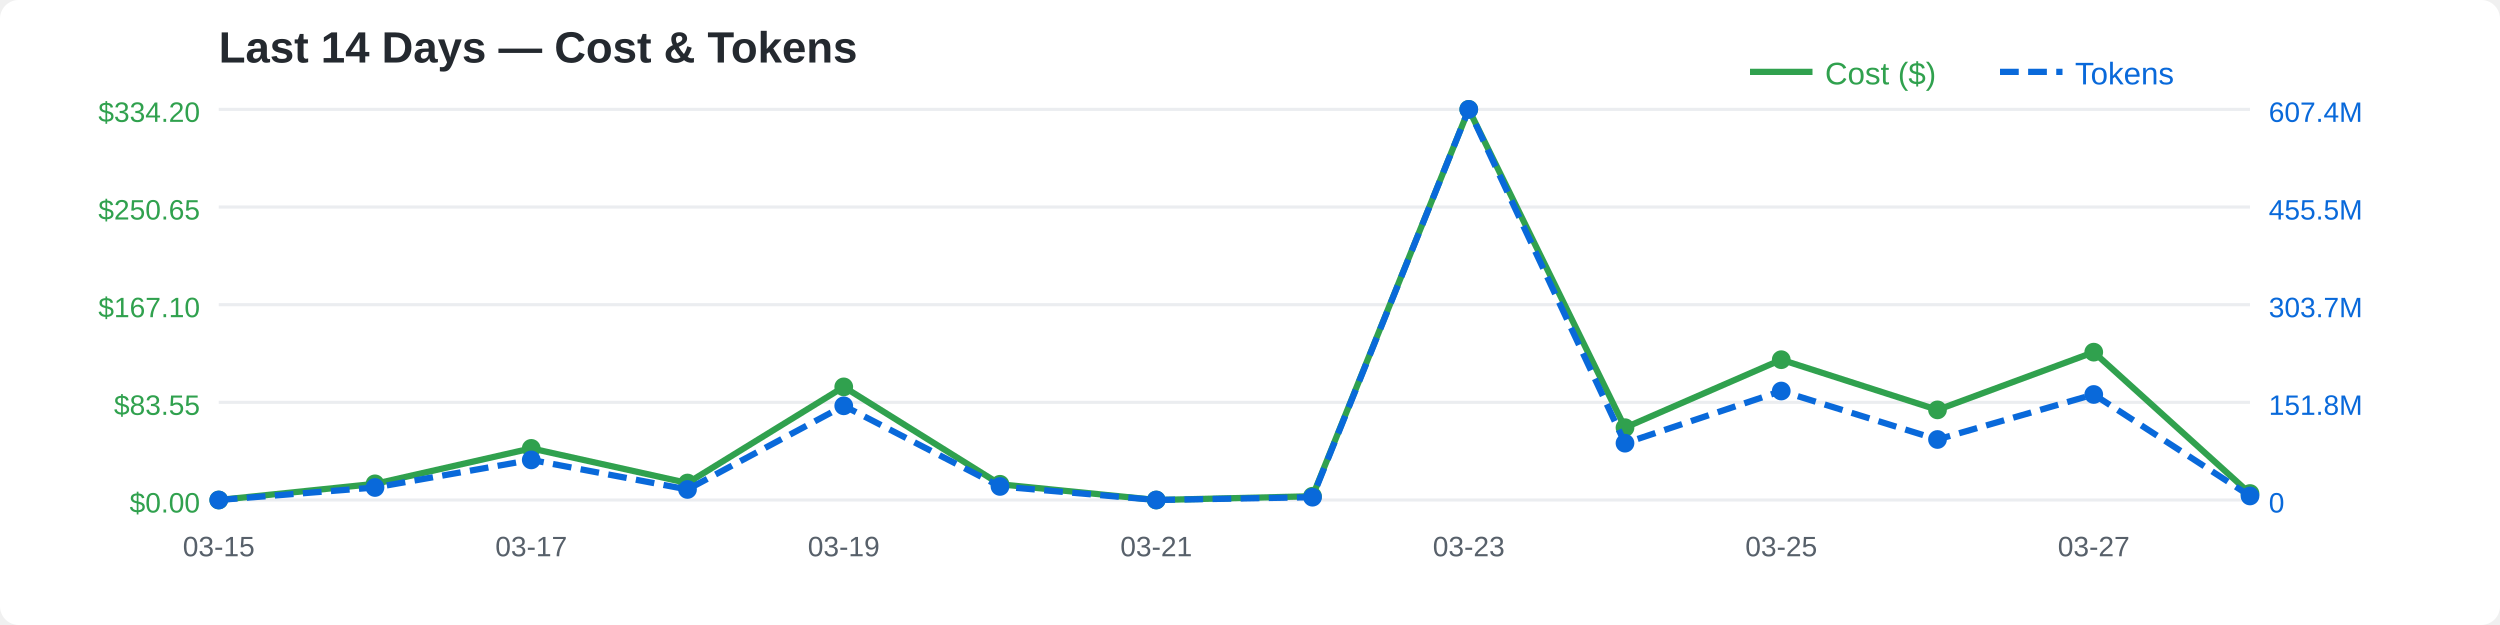
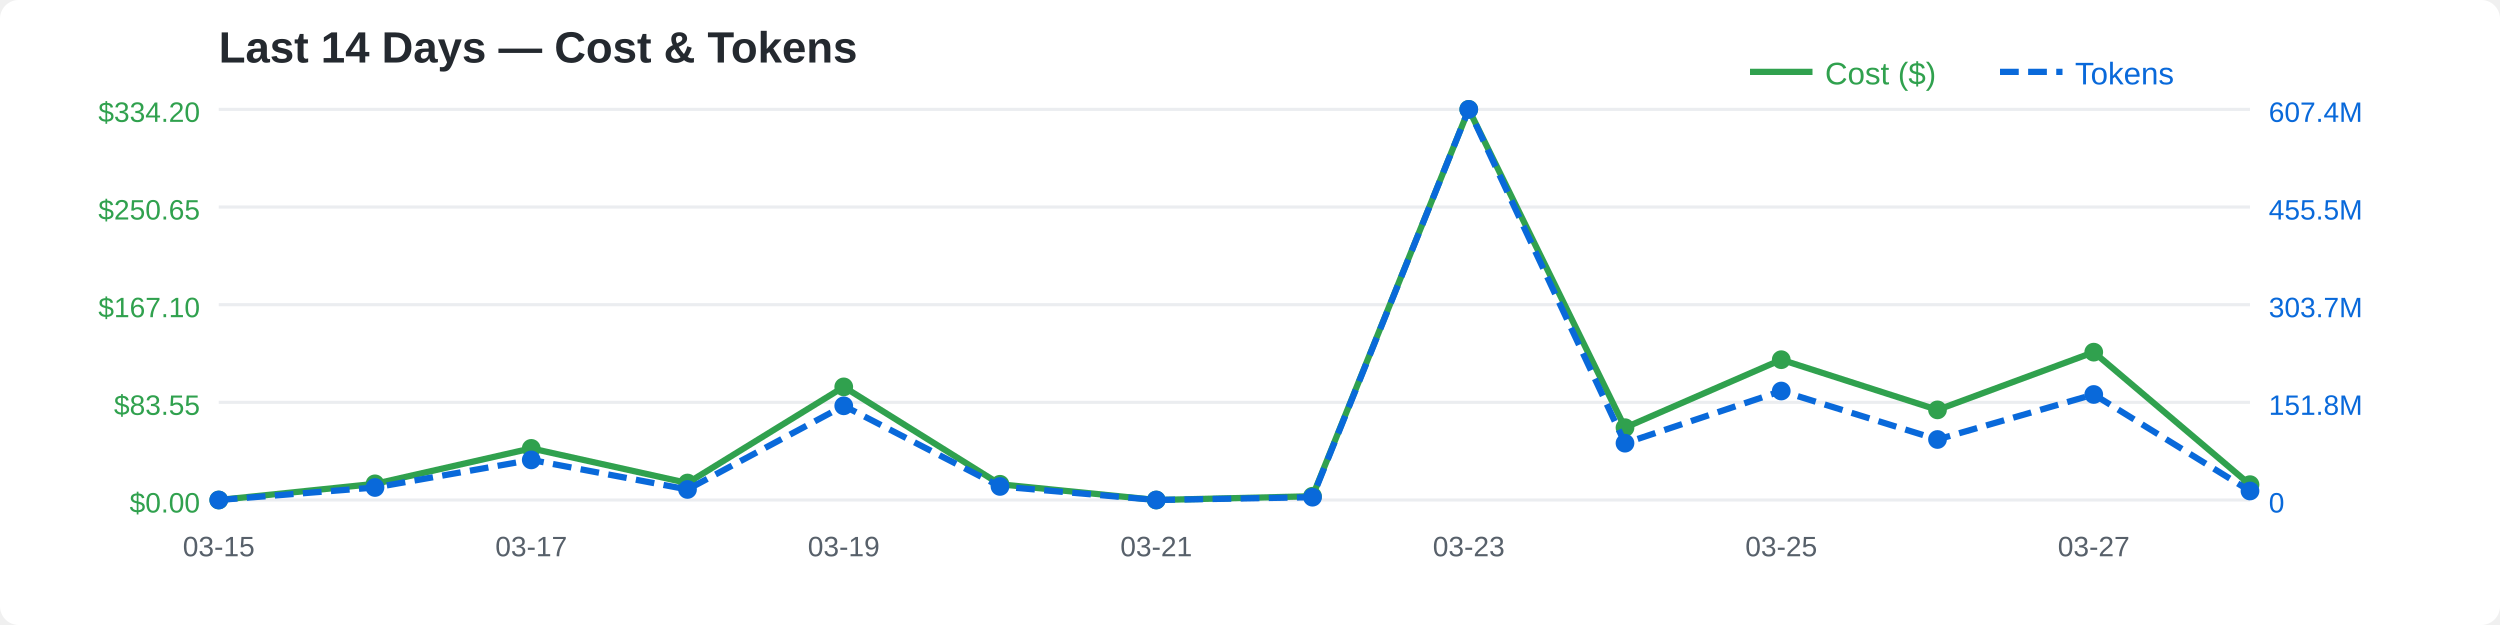
<svg xmlns="http://www.w3.org/2000/svg" width="800" height="200" viewBox="0 0 800 200">
  <rect width="800" height="200" fill="#ffffff" rx="6" />
  <text x="70" y="20" font-family="Arial, sans-serif" font-size="14" fill="#24292f" font-weight="bold">Last 14 Days — Cost &amp; Tokens</text>
  <line x1="70" y1="35.0" x2="720" y2="35.0" stroke="#ebedf0" stroke-width="1" />
  <line x1="70" y1="66.25" x2="720" y2="66.25" stroke="#ebedf0" stroke-width="1" />
  <line x1="70" y1="97.5" x2="720" y2="97.5" stroke="#ebedf0" stroke-width="1" />
  <line x1="70" y1="128.75" x2="720" y2="128.75" stroke="#ebedf0" stroke-width="1" />
  <line x1="70" y1="160.0" x2="720" y2="160.0" stroke="#ebedf0" stroke-width="1" />
  <text x="70.0" y="178" font-family="Arial, sans-serif" font-size="9" fill="#57606a" text-anchor="middle">03-15</text>
  <text x="170.0" y="178" font-family="Arial, sans-serif" font-size="9" fill="#57606a" text-anchor="middle">03-17</text>
  <text x="270.0" y="178" font-family="Arial, sans-serif" font-size="9" fill="#57606a" text-anchor="middle">03-19</text>
  <text x="370.0" y="178" font-family="Arial, sans-serif" font-size="9" fill="#57606a" text-anchor="middle">03-21</text>
  <text x="470.0" y="178" font-family="Arial, sans-serif" font-size="9" fill="#57606a" text-anchor="middle">03-23</text>
  <text x="570.0" y="178" font-family="Arial, sans-serif" font-size="9" fill="#57606a" text-anchor="middle">03-25</text>
  <text x="670.0" y="178" font-family="Arial, sans-serif" font-size="9" fill="#57606a" text-anchor="middle">03-27</text>
  <text x="64" y="39.0" font-family="Arial, sans-serif" font-size="9" fill="#30a14e" text-anchor="end">$334.20</text>
  <text x="64" y="70.25" font-family="Arial, sans-serif" font-size="9" fill="#30a14e" text-anchor="end">$250.65</text>
  <text x="64" y="101.5" font-family="Arial, sans-serif" font-size="9" fill="#30a14e" text-anchor="end">$167.10</text>
  <text x="64" y="132.75" font-family="Arial, sans-serif" font-size="9" fill="#30a14e" text-anchor="end">$83.55</text>
  <text x="64" y="164.0" font-family="Arial, sans-serif" font-size="9" fill="#30a14e" text-anchor="end">$0.00</text>
  <text x="726" y="39.0" font-family="Arial, sans-serif" font-size="9" fill="#0969da">607.4M</text>
  <text x="726" y="70.25" font-family="Arial, sans-serif" font-size="9" fill="#0969da">455.5M</text>
  <text x="726" y="101.5" font-family="Arial, sans-serif" font-size="9" fill="#0969da">303.7M</text>
  <text x="726" y="132.75" font-family="Arial, sans-serif" font-size="9" fill="#0969da">151.8M</text>
  <text x="726" y="164.0" font-family="Arial, sans-serif" font-size="9" fill="#0969da">0</text>
-   <polyline points="70.0,160.0 120.0,154.827 170.0,143.482 220.0,154.568 270.0,123.802 320.0,154.966 370.0,160.0 420.0,158.795 470.0,35.0 520.0,136.859 570.0,115.101 620.0,131.16 670.0,112.691 720.0,157.927" fill="none" stroke="#30a14e" stroke-width="2" />
+   <polyline points="70.0,160.0 120.0,154.827 170.0,143.482 220.0,154.568 270.0,123.802 320.0,154.966 370.0,160.0 420.0,158.795 470.0,35.0 520.0,136.859 570.0,115.101 620.0,131.16 670.0,112.691 720.0,155.089" fill="none" stroke="#30a14e" stroke-width="2" />
  <circle cx="70.0" cy="160.0" r="3" fill="#30a14e">
    </circle>
  <circle cx="120.0" cy="154.827" r="3" fill="#30a14e">
    </circle>
  <circle cx="170.0" cy="143.482" r="3" fill="#30a14e">
    </circle>
  <circle cx="220.0" cy="154.568" r="3" fill="#30a14e">
    </circle>
  <circle cx="270.0" cy="123.802" r="3" fill="#30a14e">
    </circle>
  <circle cx="320.0" cy="154.966" r="3" fill="#30a14e">
    </circle>
  <circle cx="370.0" cy="160.0" r="3" fill="#30a14e">
    </circle>
  <circle cx="420.0" cy="158.795" r="3" fill="#30a14e">
    </circle>
  <circle cx="470.0" cy="35.0" r="3" fill="#30a14e">
    </circle>
  <circle cx="520.0" cy="136.859" r="3" fill="#30a14e">
    </circle>
  <circle cx="570.0" cy="115.101" r="3" fill="#30a14e">
    </circle>
  <circle cx="620.0" cy="131.16" r="3" fill="#30a14e">
    </circle>
  <circle cx="670.0" cy="112.691" r="3" fill="#30a14e">
    </circle>
-   <circle cx="720.0" cy="157.927" r="3" fill="#30a14e">
+   <circle cx="720.0" cy="155.089" r="3" fill="#30a14e">
    </circle>
-   <polyline points="70.0,160.0 120.0,155.999 170.0,147.169 220.0,156.63 270.0,129.859 320.0,155.662 370.0,160.0 420.0,159.105 470.0,35.0 520.0,141.82 570.0,125.128 620.0,140.638 670.0,126.233 720.0,158.709" fill="none" stroke="#0969da" stroke-width="2" stroke-dasharray="6,3" />
+   <polyline points="70.0,160.0 120.0,155.999 170.0,147.169 220.0,156.63 270.0,129.859 320.0,155.662 370.0,160.0 420.0,159.105 470.0,35.0 520.0,141.82 570.0,125.128 620.0,140.638 670.0,126.233 720.0,157.121" fill="none" stroke="#0969da" stroke-width="2" stroke-dasharray="6,3" />
  <circle cx="70.0" cy="160.0" r="3" fill="#0969da">
    </circle>
  <circle cx="120.0" cy="155.999" r="3" fill="#0969da">
    </circle>
  <circle cx="170.0" cy="147.169" r="3" fill="#0969da">
    </circle>
  <circle cx="220.0" cy="156.63" r="3" fill="#0969da">
    </circle>
  <circle cx="270.0" cy="129.859" r="3" fill="#0969da">
    </circle>
  <circle cx="320.0" cy="155.662" r="3" fill="#0969da">
    </circle>
  <circle cx="370.0" cy="160.0" r="3" fill="#0969da">
    </circle>
  <circle cx="420.0" cy="159.105" r="3" fill="#0969da">
    </circle>
  <circle cx="470.0" cy="35.0" r="3" fill="#0969da">
    </circle>
  <circle cx="520.0" cy="141.82" r="3" fill="#0969da">
    </circle>
  <circle cx="570.0" cy="125.128" r="3" fill="#0969da">
    </circle>
  <circle cx="620.0" cy="140.638" r="3" fill="#0969da">
    </circle>
  <circle cx="670.0" cy="126.233" r="3" fill="#0969da">
    </circle>
-   <circle cx="720.0" cy="158.709" r="3" fill="#0969da">
+   <circle cx="720.0" cy="157.121" r="3" fill="#0969da">
    </circle>
  <line x1="560" y1="23" x2="580" y2="23" stroke="#30a14e" stroke-width="2" />
  <text x="584" y="27" font-family="Arial, sans-serif" font-size="10" fill="#30a14e">Cost ($)</text>
  <line x1="640" y1="23" x2="660" y2="23" stroke="#0969da" stroke-width="2" stroke-dasharray="6,3" />
  <text x="664" y="27" font-family="Arial, sans-serif" font-size="10" fill="#0969da">Tokens</text>
</svg>
